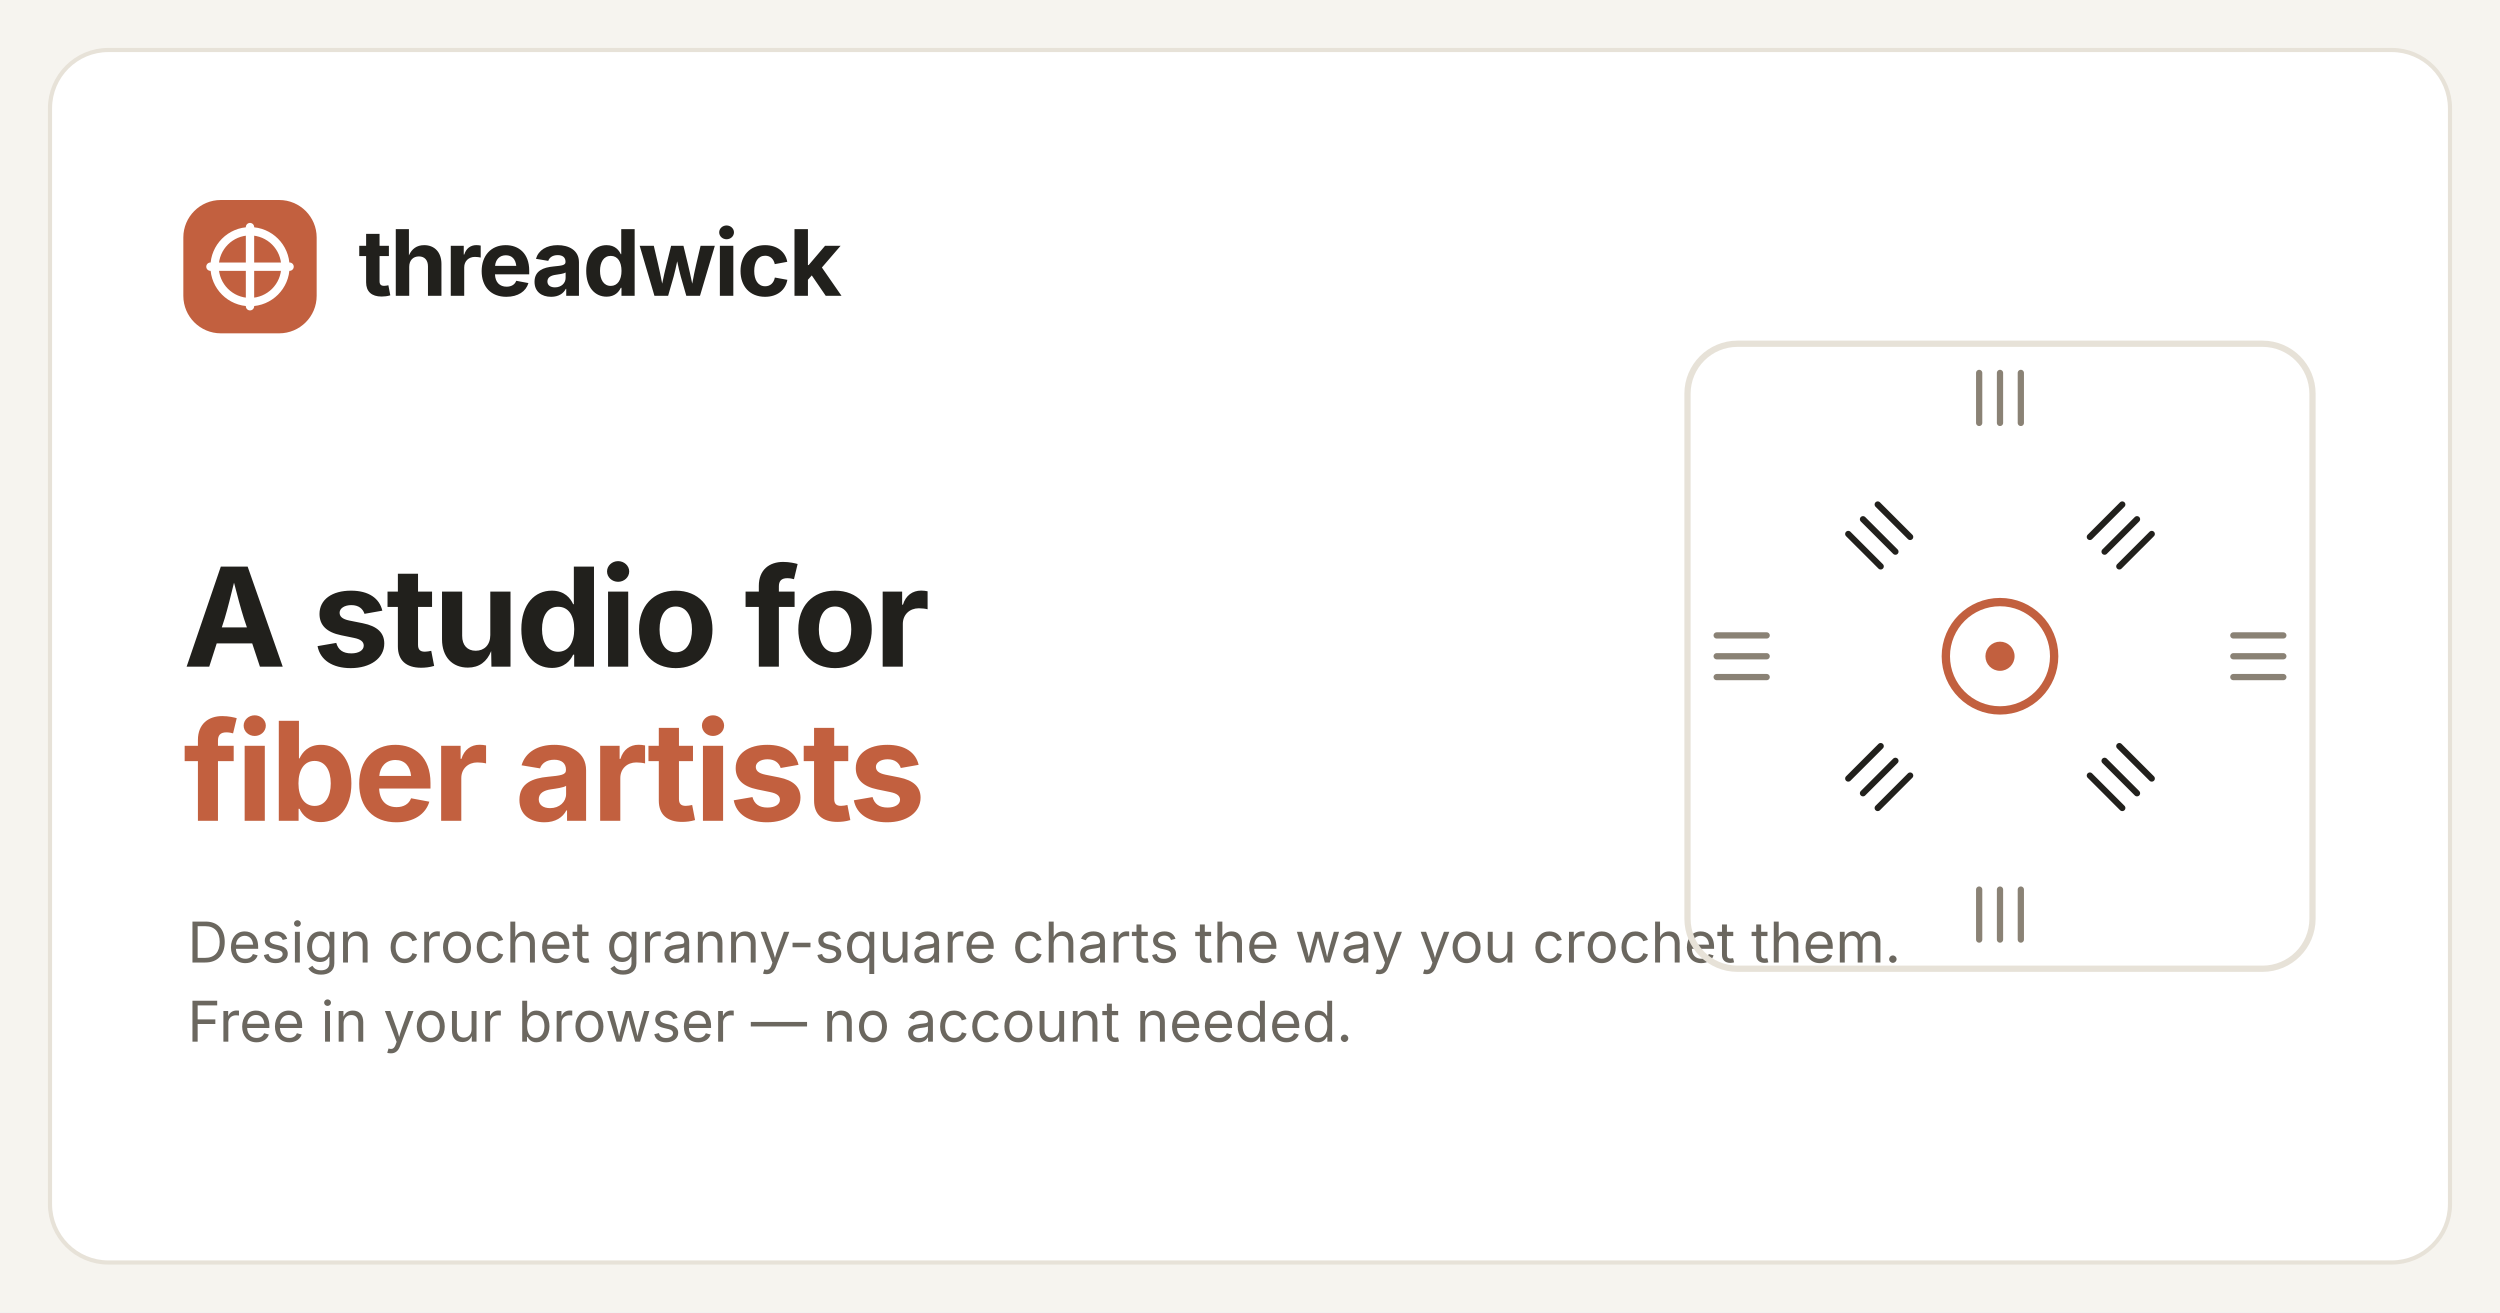
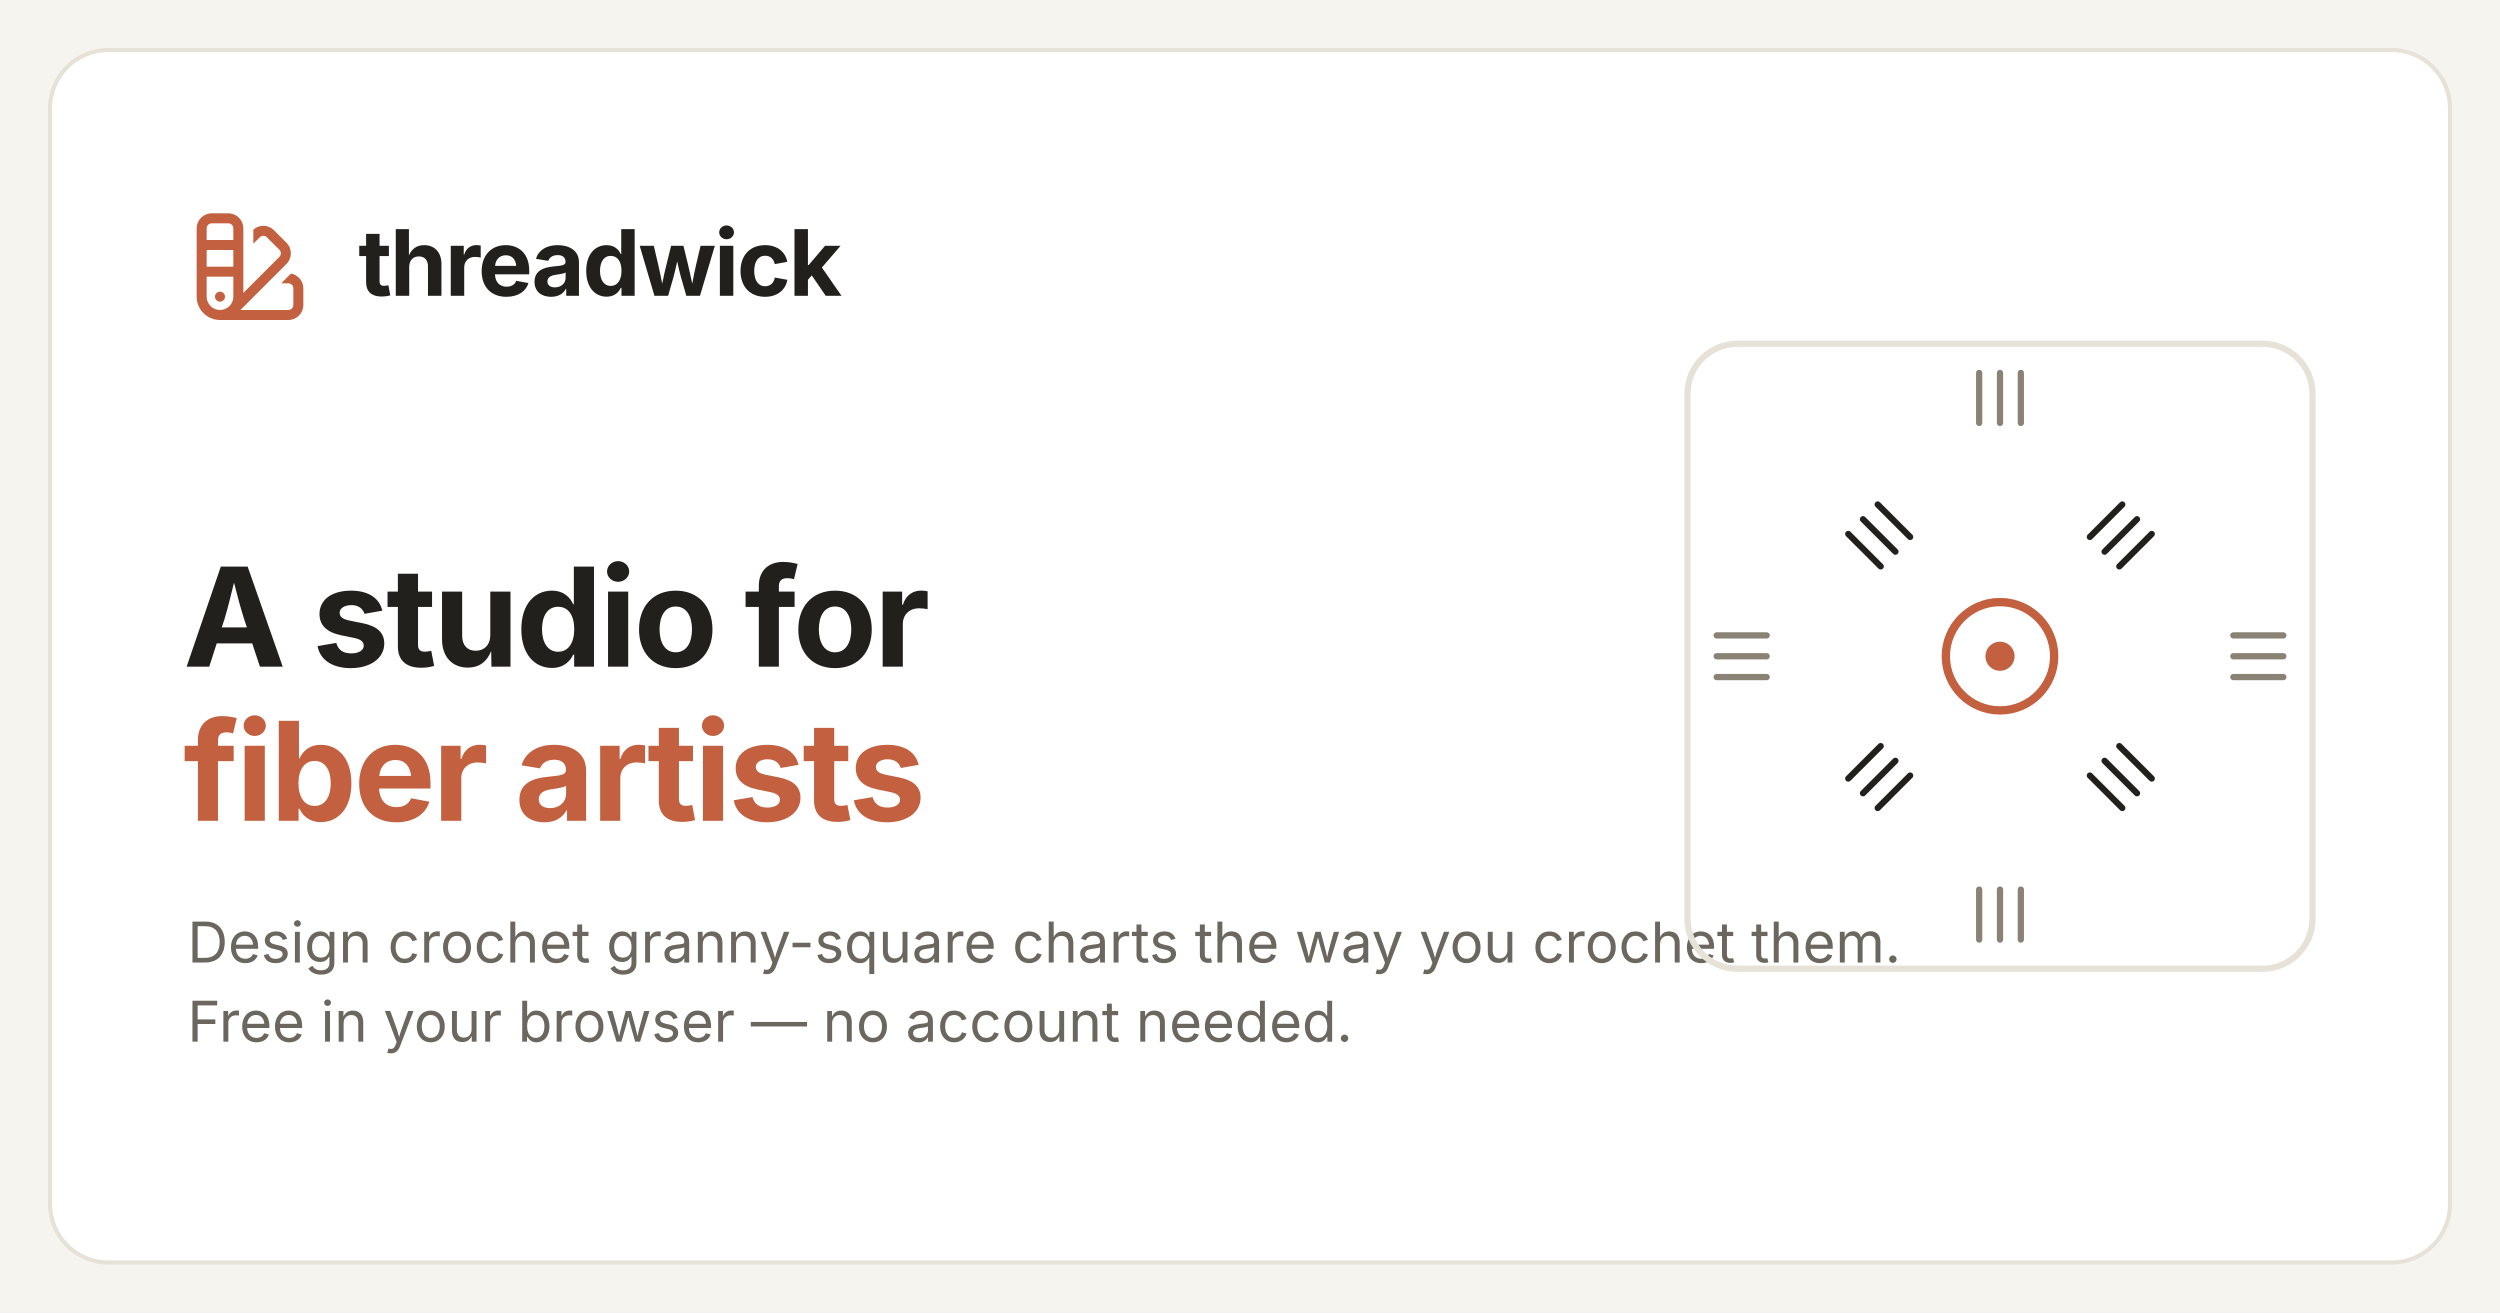
<svg xmlns="http://www.w3.org/2000/svg" width="1200" height="630" viewBox="0 0 1200 630" font-family="Inter, system-ui, -apple-system, Segoe UI, Roboto, Arial, sans-serif">
  <rect width="1200" height="630" fill="#f6f4ef" />
  <rect x="24" y="24" width="1152" height="582" rx="28" fill="#ffffff" stroke="#e7e2d8" stroke-width="2" />
  <g transform="translate(88 96)">
-     <rect width="64" height="64" rx="18" fill="#c2603f" />
-     <circle cx="32" cy="32" r="17" fill="none" stroke="#fff" stroke-width="4" />
-     <line x1="32" y1="13" x2="32" y2="51" stroke="#fff" stroke-width="4" stroke-linecap="round" />
-     <line x1="13" y1="32" x2="51" y2="32" stroke="#fff" stroke-width="4" stroke-linecap="round" />
+     <g transform="scale(0.1)" fill="#c2603f">
+       <path d="M64 464C64 525.9 114.1 576 176 576L504 576C543.8 576 576 543.8 576 504L576 424C576 388.6 550.4 359.1 516.7 353.1L469.8 400L504 400C517.3 400 528 410.7 528 424L528 504C528 517.3 517.3 528 504 528L273.9 528L495 306.9C523.1 278.8 523.1 233.2 495 205.1L434.9 145C407.7 117.8 364.3 116.9 336 142.2L336 209.9L367 178.9C376.4 169.5 391.6 169.5 400.9 178.9L461.1 239C470.5 248.4 470.5 263.6 461.1 272.9L288 446.1L288 136C288 96.2 255.8 64 216 64L136 64C96.2 64 64 96.2 64 136L64 464zM176 528C140.7 528 112 499.3 112 464L112 368L240 368L240 464C240 499.3 211.3 528 176 528zM112 320L112 240L240 240L240 320L112 320zM112 192L112 136C112 122.7 122.7 112 136 112L216 112C229.3 112 240 122.7 240 136L240 192L112 192zM176 488C189.3 488 200 477.3 200 464C200 450.7 189.3 440 176 440C162.7 440 152 450.7 152 464C152 477.3 162.7 488 176 488z" />
+     </g>
    <text x="84" y="46" font-size="44" font-weight="700" fill="#21201c" font-family="Space Grotesk, Inter, sans-serif" letter-spacing="-1">threadwick</text>
  </g>
  <text x="88" y="320" font-size="66" font-weight="700" fill="#21201c" font-family="Space Grotesk, Inter, sans-serif" letter-spacing="-1.5">A studio for</text>
  <text x="88" y="394" font-size="66" font-weight="700" fill="#c2603f" font-family="Space Grotesk, Inter, sans-serif" letter-spacing="-1.5">fiber artists</text>
  <text x="90" y="462" font-size="27" fill="#6b675f">Design crochet granny-square charts the way you crochet them.</text>
  <text x="90" y="500" font-size="27" fill="#6b675f">Free in your browser — no account needed.</text>
  <g transform="translate(960 315)" stroke-linecap="round" fill="none">
    <rect x="-150" y="-150" width="300" height="300" rx="24" stroke="#e7e2d8" stroke-width="3" />
    <g stroke="#8a8275" stroke-width="3">
      <g transform="rotate(0) translate(0 -124)">
        <line x1="-10" y1="-12" x2="-10" y2="12" />
        <line x1="0" y1="-12" x2="0" y2="12" />
        <line x1="10" y1="-12" x2="10" y2="12" />
      </g>
      <g transform="rotate(90) translate(0 -124)">
        <line x1="-10" y1="-12" x2="-10" y2="12" />
        <line x1="0" y1="-12" x2="0" y2="12" />
        <line x1="10" y1="-12" x2="10" y2="12" />
      </g>
      <g transform="rotate(180) translate(0 -124)">
        <line x1="-10" y1="-12" x2="-10" y2="12" />
        <line x1="0" y1="-12" x2="0" y2="12" />
        <line x1="10" y1="-12" x2="10" y2="12" />
      </g>
      <g transform="rotate(270) translate(0 -124)">
        <line x1="-10" y1="-12" x2="-10" y2="12" />
        <line x1="0" y1="-12" x2="0" y2="12" />
        <line x1="10" y1="-12" x2="10" y2="12" />
      </g>
    </g>
    <g stroke="#21201c" stroke-width="3">
      <g transform="rotate(45) translate(0 -82)">
        <line x1="-10" y1="-11" x2="-10" y2="11" />
        <line x1="0" y1="-11" x2="0" y2="11" />
        <line x1="10" y1="-11" x2="10" y2="11" />
      </g>
      <g transform="rotate(135) translate(0 -82)">
        <line x1="-10" y1="-11" x2="-10" y2="11" />
        <line x1="0" y1="-11" x2="0" y2="11" />
        <line x1="10" y1="-11" x2="10" y2="11" />
      </g>
      <g transform="rotate(225) translate(0 -82)">
        <line x1="-10" y1="-11" x2="-10" y2="11" />
        <line x1="0" y1="-11" x2="0" y2="11" />
        <line x1="10" y1="-11" x2="10" y2="11" />
      </g>
      <g transform="rotate(315) translate(0 -82)">
        <line x1="-10" y1="-11" x2="-10" y2="11" />
        <line x1="0" y1="-11" x2="0" y2="11" />
        <line x1="10" y1="-11" x2="10" y2="11" />
      </g>
    </g>
    <circle cx="0" cy="0" r="26" stroke="#c2603f" stroke-width="4" />
    <circle cx="0" cy="0" r="7" fill="#c2603f" stroke="none" />
  </g>
</svg>
